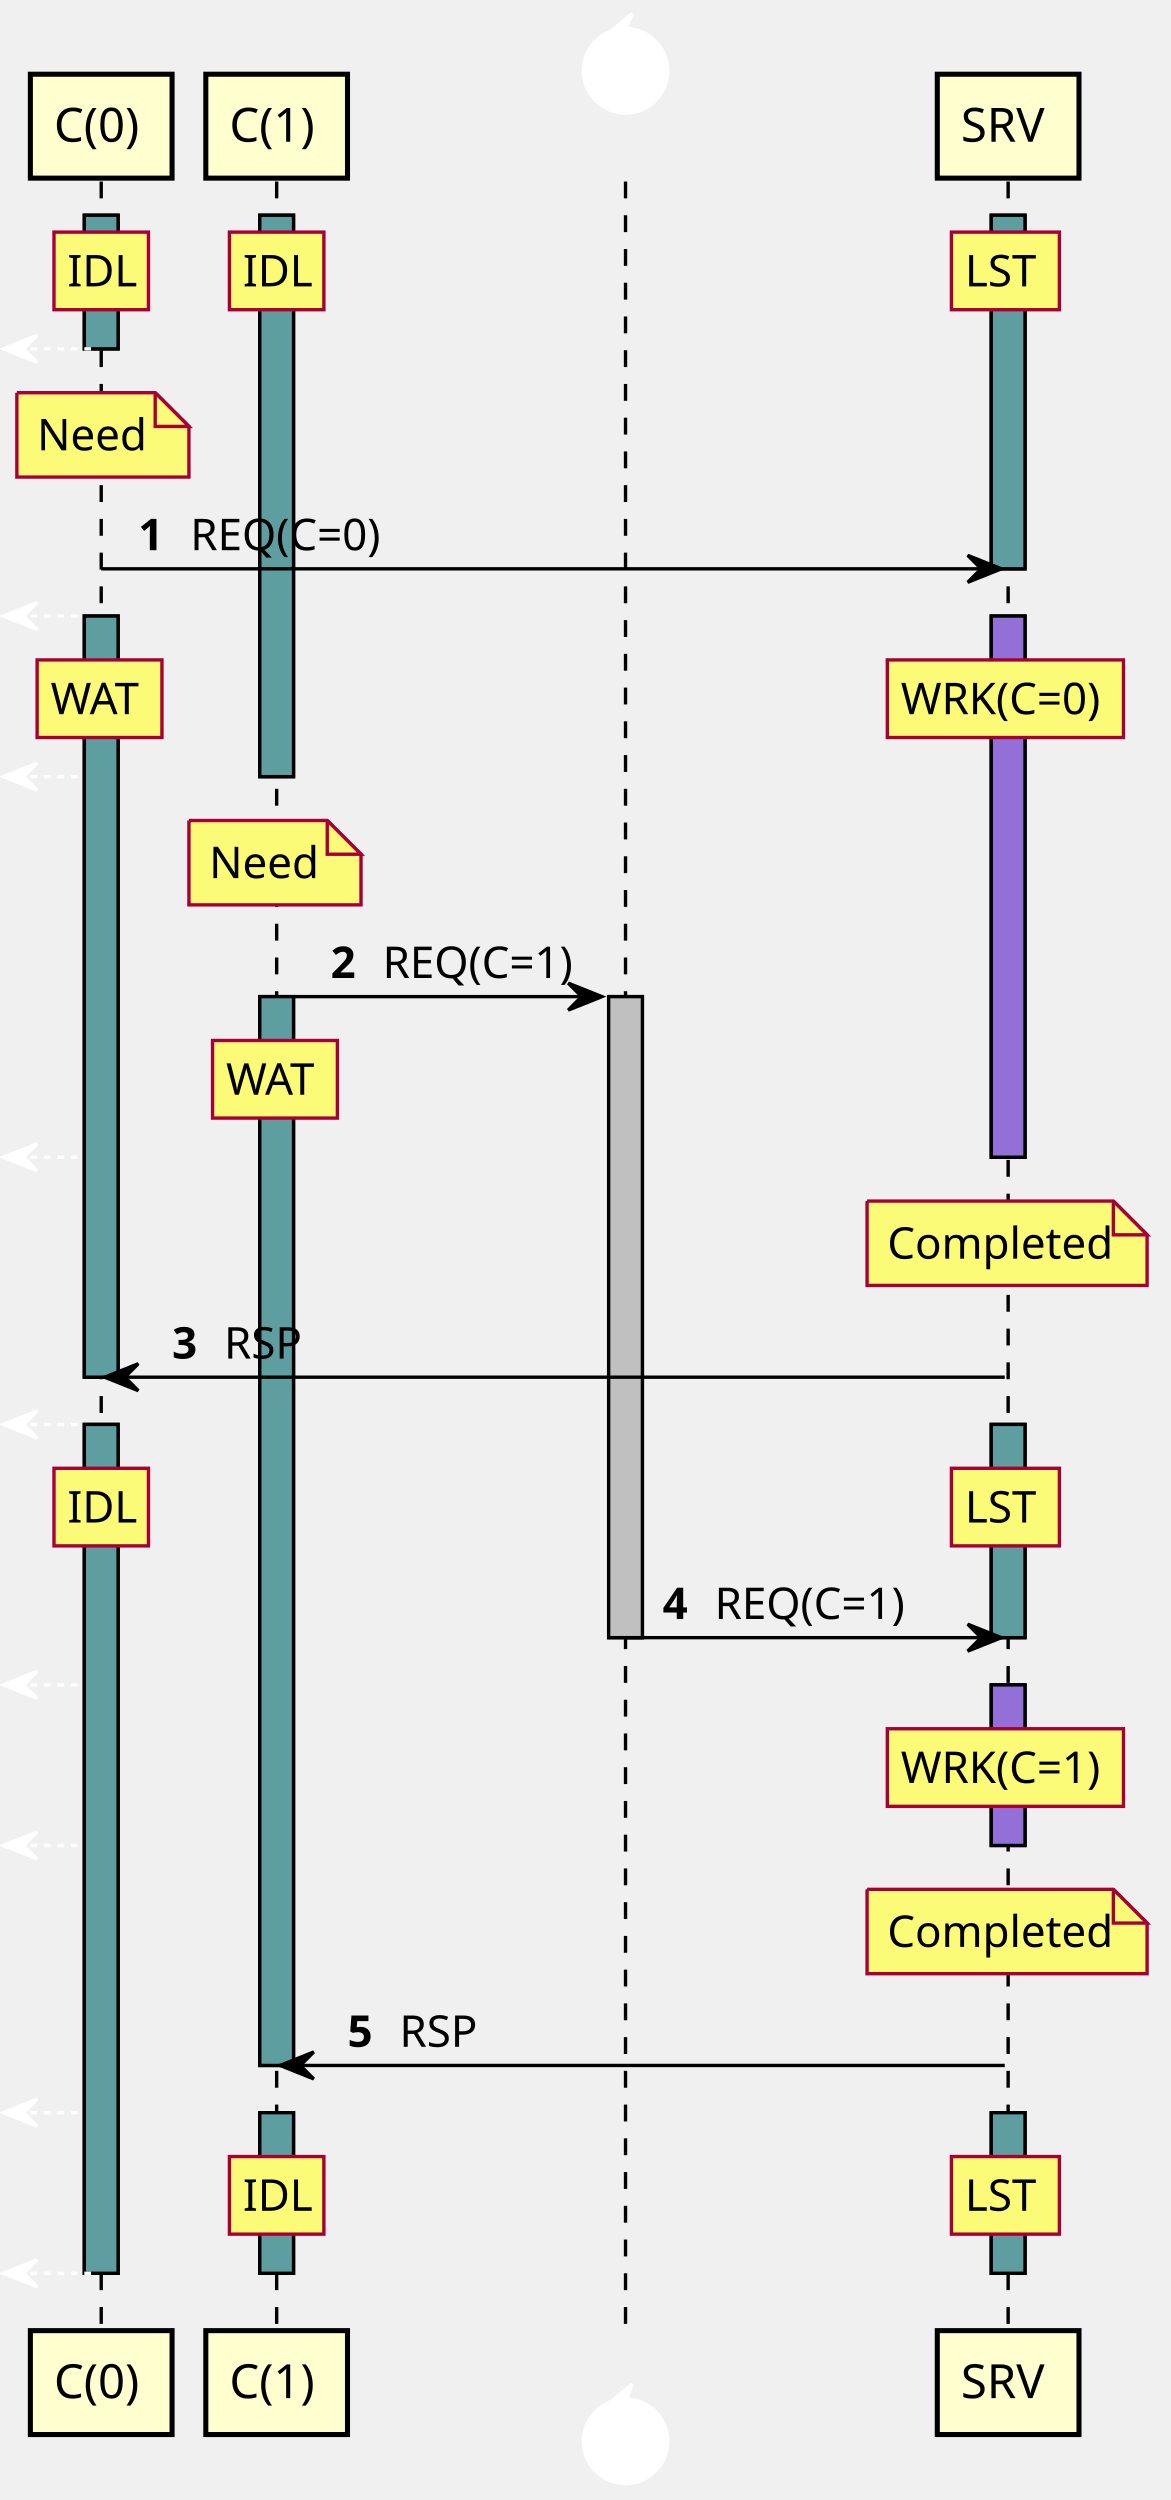
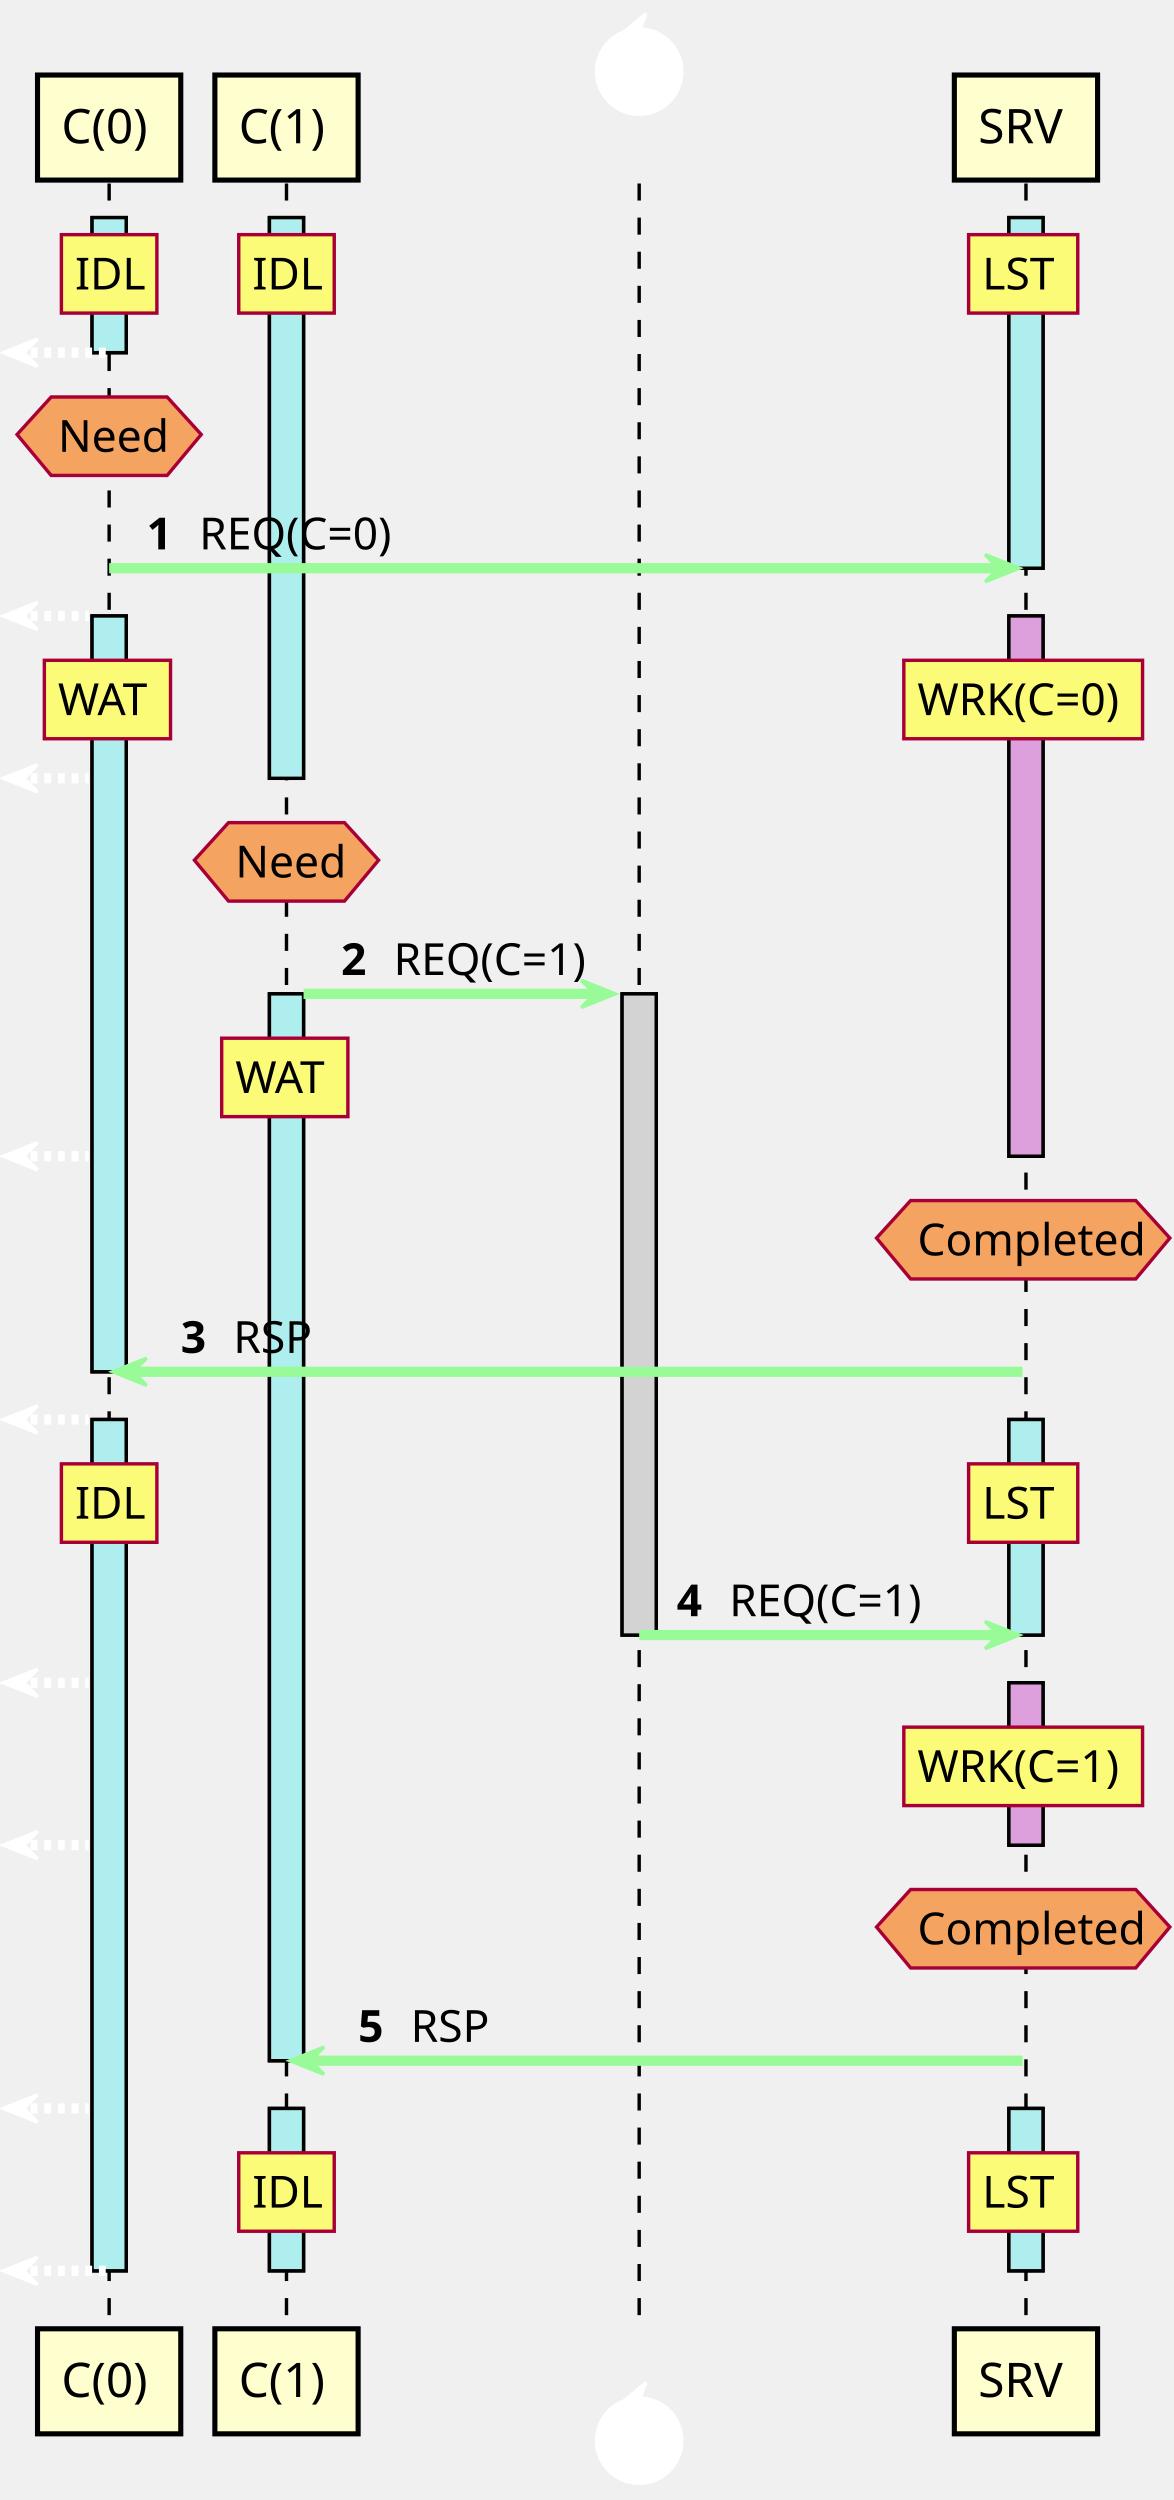
- <svg xmlns="http://www.w3.org/2000/svg" contentScriptType="application/ecmascript" contentStyleType="text/css" height="741px" preserveAspectRatio="none" style="width:347px;height:741px;" version="1.1" viewBox="0 0 347 741" width="347px" zoomAndPan="magnify">
+ <svg xmlns="http://www.w3.org/2000/svg" contentScriptType="application/ecmascript" contentStyleType="text/css" height="733px" preserveAspectRatio="none" style="width:344px;height:733px;" version="1.1" viewBox="0 0 344 733" width="344px" zoomAndPan="magnify">
  <defs />
  <g>
-     <rect fill="#5F9EA0" height="39.6" style="stroke:#000000;stroke-width:1.0;" width="10" x="25" y="63.8" />
-     <rect fill="#5F9EA0" height="225.6" style="stroke:#000000;stroke-width:1.0;" width="10" x="25" y="182.6" />
-     <rect fill="#5F9EA0" height="251.6" style="stroke:#000000;stroke-width:1.0;" width="10" x="25" y="422.2" />
-     <rect fill="#5F9EA0" height="166.4" style="stroke:#000000;stroke-width:1.0;" width="10" x="77" y="63.8" />
-     <rect fill="#5F9EA0" height="316.8" style="stroke:#000000;stroke-width:1.0;" width="10" x="77" y="295.4" />
-     <rect fill="#5F9EA0" height="47.6" style="stroke:#000000;stroke-width:1.0;" width="10" x="77" y="626.2" />
-     <rect fill="#C0C0C0" height="190" style="stroke:#000000;stroke-width:1.0;" width="10" x="180.406" y="295.4" />
-     <rect fill="#5F9EA0" height="104.8" style="stroke:#000000;stroke-width:1.0;" width="10" x="293.812" y="63.8" />
-     <rect fill="#9370D8" height="160.4" style="stroke:#000000;stroke-width:1.0;" width="10" x="293.812" y="182.6" />
-     <rect fill="#5F9EA0" height="63.2" style="stroke:#000000;stroke-width:1.0;" width="10" x="293.812" y="422.2" />
-     <rect fill="#9370D8" height="47.6" style="stroke:#000000;stroke-width:1.0;" width="10" x="293.812" y="499.4" />
-     <rect fill="#5F9EA0" height="47.6" style="stroke:#000000;stroke-width:1.0;" width="10" x="293.812" y="626.2" />
-     <line style="stroke:#000000;stroke-width:1.0;stroke-dasharray:5.0,5.0;" x1="30" x2="30" y1="53.8" y2="691.8" />
-     <line style="stroke:#000000;stroke-width:1.0;stroke-dasharray:5.0,5.0;" x1="82" x2="82" y1="53.8" y2="691.8" />
-     <line style="stroke:#000000;stroke-width:1.0;stroke-dasharray:5.0,5.0;" x1="185.406" x2="185.406" y1="53.8" y2="691.8" />
-     <line style="stroke:#000000;stroke-width:1.0;stroke-dasharray:5.0,5.0;" x1="298.812" x2="298.812" y1="53.8" y2="691.8" />
-     <rect fill="#FEFECE" height="30.8" style="stroke:#000000;stroke-width:1.5;" width="42" x="9" y="22" />
-     <text fill="#000000" font-family="sans-serif" font-size="14" lengthAdjust="spacing" textLength="28" x="16" y="42.006">C(0)</text>
-     <rect fill="#FEFECE" height="30.8" style="stroke:#000000;stroke-width:1.5;" width="42" x="9" y="690.8" />
-     <text fill="#000000" font-family="sans-serif" font-size="14" lengthAdjust="spacing" textLength="28" x="16" y="710.806">C(0)</text>
-     <rect fill="#FEFECE" height="30.8" style="stroke:#000000;stroke-width:1.5;" width="42" x="61" y="22" />
-     <text fill="#000000" font-family="sans-serif" font-size="14" lengthAdjust="spacing" textLength="28" x="68" y="42.006">C(1)</text>
-     <rect fill="#FEFECE" height="30.8" style="stroke:#000000;stroke-width:1.5;" width="42" x="61" y="690.8" />
-     <text fill="#000000" font-family="sans-serif" font-size="14" lengthAdjust="spacing" textLength="28" x="68" y="710.806">C(1)</text>
-     <text fill="#000000" font-family="sans-serif" font-size="14" lengthAdjust="spacing" textLength="0" x="184.406" y="50.006" />
-     <ellipse cx="185.406" cy="21" fill="#FFFFFF" rx="12" ry="12" style="stroke:#FFFFFF;stroke-width:2.0;" />
-     <polygon fill="#FFFFFF" points="181.406,9,187.406,4,185.406,9,187.406,14,181.406,9" style="stroke:#FFFFFF;stroke-width:1.0;" />
-     <text fill="#000000" font-family="sans-serif" font-size="14" lengthAdjust="spacing" textLength="0" x="184.406" y="703.806" />
-     <ellipse cx="185.406" cy="723.6" fill="#FFFFFF" rx="12" ry="12" style="stroke:#FFFFFF;stroke-width:2.0;" />
-     <polygon fill="#FFFFFF" points="181.406,711.6,187.406,706.6,185.406,711.6,187.406,716.6,181.406,711.6" style="stroke:#FFFFFF;stroke-width:1.0;" />
-     <rect fill="#FEFECE" height="30.8" style="stroke:#000000;stroke-width:1.5;" width="42" x="277.812" y="22" />
-     <text fill="#000000" font-family="sans-serif" font-size="14" lengthAdjust="spacing" textLength="28" x="284.812" y="42.006">SRV</text>
-     <rect fill="#FEFECE" height="30.8" style="stroke:#000000;stroke-width:1.5;" width="42" x="277.812" y="690.8" />
-     <text fill="#000000" font-family="sans-serif" font-size="14" lengthAdjust="spacing" textLength="28" x="284.812" y="710.806">SRV</text>
-     <rect fill="#5F9EA0" height="39.6" style="stroke:#000000;stroke-width:1.0;" width="10" x="25" y="63.8" />
-     <rect fill="#5F9EA0" height="225.6" style="stroke:#000000;stroke-width:1.0;" width="10" x="25" y="182.6" />
-     <rect fill="#5F9EA0" height="251.6" style="stroke:#000000;stroke-width:1.0;" width="10" x="25" y="422.2" />
-     <rect fill="#5F9EA0" height="166.4" style="stroke:#000000;stroke-width:1.0;" width="10" x="77" y="63.8" />
-     <rect fill="#5F9EA0" height="316.8" style="stroke:#000000;stroke-width:1.0;" width="10" x="77" y="295.4" />
-     <rect fill="#5F9EA0" height="47.6" style="stroke:#000000;stroke-width:1.0;" width="10" x="77" y="626.2" />
-     <rect fill="#C0C0C0" height="190" style="stroke:#000000;stroke-width:1.0;" width="10" x="180.406" y="295.4" />
-     <rect fill="#5F9EA0" height="104.8" style="stroke:#000000;stroke-width:1.0;" width="10" x="293.812" y="63.8" />
-     <rect fill="#9370D8" height="160.4" style="stroke:#000000;stroke-width:1.0;" width="10" x="293.812" y="182.6" />
-     <rect fill="#5F9EA0" height="63.2" style="stroke:#000000;stroke-width:1.0;" width="10" x="293.812" y="422.2" />
-     <rect fill="#9370D8" height="47.6" style="stroke:#000000;stroke-width:1.0;" width="10" x="293.812" y="499.4" />
-     <rect fill="#5F9EA0" height="47.6" style="stroke:#000000;stroke-width:1.0;" width="10" x="293.812" y="626.2" />
-     <rect fill="#FBFB77" height="23" style="stroke:#A80036;stroke-width:1.0;" width="28" x="16" y="68.8" />
-     <text fill="#000000" font-family="sans-serif" font-size="13" lengthAdjust="spacing" textLength="20" x="20" y="84.877">IDL</text>
-     <rect fill="#FBFB77" height="23" style="stroke:#A80036;stroke-width:1.0;" width="28" x="68" y="68.8" />
-     <text fill="#000000" font-family="sans-serif" font-size="13" lengthAdjust="spacing" textLength="20" x="72" y="84.877">IDL</text>
-     <rect fill="#FBFB77" height="23" style="stroke:#A80036;stroke-width:1.0;" width="32" x="282" y="68.8" />
-     <text fill="#000000" font-family="sans-serif" font-size="13" lengthAdjust="spacing" textLength="24" x="286" y="84.877">LST</text>
+     <rect fill="#AFEEEE" height="39.6" style="stroke:#000000;stroke-width:1.0;" width="10" x="27" y="63.8" />
+     <rect fill="#AFEEEE" height="221.6" style="stroke:#000000;stroke-width:1.0;" width="10" x="27" y="180.6" />
+     <rect fill="#AFEEEE" height="249.6" style="stroke:#000000;stroke-width:1.0;" width="10" x="27" y="416.2" />
+     <rect fill="#AFEEEE" height="164.4" style="stroke:#000000;stroke-width:1.0;" width="10" x="79" y="63.8" />
+     <rect fill="#AFEEEE" height="312.8" style="stroke:#000000;stroke-width:1.0;" width="10" x="79" y="291.4" />
+     <rect fill="#AFEEEE" height="47.6" style="stroke:#000000;stroke-width:1.0;" width="10" x="79" y="618.2" />
+     <rect fill="#D3D3D3" height="188" style="stroke:#000000;stroke-width:1.0;" width="10" x="182.406" y="291.4" />
+     <rect fill="#AFEEEE" height="102.8" style="stroke:#000000;stroke-width:1.0;" width="10" x="295.812" y="63.8" />
+     <rect fill="#DDA0DD" height="158.4" style="stroke:#000000;stroke-width:1.0;" width="10" x="295.812" y="180.6" />
+     <rect fill="#AFEEEE" height="63.2" style="stroke:#000000;stroke-width:1.0;" width="10" x="295.812" y="416.2" />
+     <rect fill="#DDA0DD" height="47.6" style="stroke:#000000;stroke-width:1.0;" width="10" x="295.812" y="493.4" />
+     <rect fill="#AFEEEE" height="47.6" style="stroke:#000000;stroke-width:1.0;" width="10" x="295.812" y="618.2" />
+     <line style="stroke:#000000;stroke-width:1.0;stroke-dasharray:5.0,5.0;" x1="32" x2="32" y1="53.8" y2="683.8" />
+     <line style="stroke:#000000;stroke-width:1.0;stroke-dasharray:5.0,5.0;" x1="84" x2="84" y1="53.8" y2="683.8" />
+     <line style="stroke:#000000;stroke-width:1.0;stroke-dasharray:5.0,5.0;" x1="187.406" x2="187.406" y1="53.8" y2="683.8" />
+     <line style="stroke:#000000;stroke-width:1.0;stroke-dasharray:5.0,5.0;" x1="300.812" x2="300.812" y1="53.8" y2="683.8" />
+     <rect fill="#FEFECE" height="30.8" style="stroke:#000000;stroke-width:1.5;" width="42" x="11" y="22" />
+     <text fill="#000000" font-family="sans-serif" font-size="14" lengthAdjust="spacing" textLength="28" x="18" y="42.006">C(0)</text>
+     <rect fill="#FEFECE" height="30.8" style="stroke:#000000;stroke-width:1.5;" width="42" x="11" y="682.8" />
+     <text fill="#000000" font-family="sans-serif" font-size="14" lengthAdjust="spacing" textLength="28" x="18" y="702.806">C(0)</text>
+     <rect fill="#FEFECE" height="30.8" style="stroke:#000000;stroke-width:1.5;" width="42" x="63" y="22" />
+     <text fill="#000000" font-family="sans-serif" font-size="14" lengthAdjust="spacing" textLength="28" x="70" y="42.006">C(1)</text>
+     <rect fill="#FEFECE" height="30.8" style="stroke:#000000;stroke-width:1.5;" width="42" x="63" y="682.8" />
+     <text fill="#000000" font-family="sans-serif" font-size="14" lengthAdjust="spacing" textLength="28" x="70" y="702.806">C(1)</text>
+     <text fill="#000000" font-family="sans-serif" font-size="14" lengthAdjust="spacing" textLength="0" x="186.406" y="50.006" />
+     <ellipse cx="187.406" cy="21" fill="#FFFFFF" rx="12" ry="12" style="stroke:#FFFFFF;stroke-width:2.0;" />
+     <polygon fill="#FFFFFF" points="183.406,9,189.406,4,187.406,9,189.406,14,183.406,9" style="stroke:#FFFFFF;stroke-width:1.0;" />
+     <text fill="#000000" font-family="sans-serif" font-size="14" lengthAdjust="spacing" textLength="0" x="186.406" y="695.806" />
+     <ellipse cx="187.406" cy="715.6" fill="#FFFFFF" rx="12" ry="12" style="stroke:#FFFFFF;stroke-width:2.0;" />
+     <polygon fill="#FFFFFF" points="183.406,703.6,189.406,698.6,187.406,703.6,189.406,708.6,183.406,703.6" style="stroke:#FFFFFF;stroke-width:1.0;" />
+     <rect fill="#FEFECE" height="30.8" style="stroke:#000000;stroke-width:1.5;" width="42" x="279.812" y="22" />
+     <text fill="#000000" font-family="sans-serif" font-size="14" lengthAdjust="spacing" textLength="28" x="286.812" y="42.006">SRV</text>
+     <rect fill="#FEFECE" height="30.8" style="stroke:#000000;stroke-width:1.5;" width="42" x="279.812" y="682.8" />
+     <text fill="#000000" font-family="sans-serif" font-size="14" lengthAdjust="spacing" textLength="28" x="286.812" y="702.806">SRV</text>
+     <rect fill="#AFEEEE" height="39.6" style="stroke:#000000;stroke-width:1.0;" width="10" x="27" y="63.8" />
+     <rect fill="#AFEEEE" height="221.6" style="stroke:#000000;stroke-width:1.0;" width="10" x="27" y="180.6" />
+     <rect fill="#AFEEEE" height="249.6" style="stroke:#000000;stroke-width:1.0;" width="10" x="27" y="416.2" />
+     <rect fill="#AFEEEE" height="164.4" style="stroke:#000000;stroke-width:1.0;" width="10" x="79" y="63.8" />
+     <rect fill="#AFEEEE" height="312.8" style="stroke:#000000;stroke-width:1.0;" width="10" x="79" y="291.4" />
+     <rect fill="#AFEEEE" height="47.6" style="stroke:#000000;stroke-width:1.0;" width="10" x="79" y="618.2" />
+     <rect fill="#D3D3D3" height="188" style="stroke:#000000;stroke-width:1.0;" width="10" x="182.406" y="291.4" />
+     <rect fill="#AFEEEE" height="102.8" style="stroke:#000000;stroke-width:1.0;" width="10" x="295.812" y="63.8" />
+     <rect fill="#DDA0DD" height="158.4" style="stroke:#000000;stroke-width:1.0;" width="10" x="295.812" y="180.6" />
+     <rect fill="#AFEEEE" height="63.2" style="stroke:#000000;stroke-width:1.0;" width="10" x="295.812" y="416.2" />
+     <rect fill="#DDA0DD" height="47.6" style="stroke:#000000;stroke-width:1.0;" width="10" x="295.812" y="493.4" />
+     <rect fill="#AFEEEE" height="47.6" style="stroke:#000000;stroke-width:1.0;" width="10" x="295.812" y="618.2" />
+     <rect fill="#FBFB77" height="23" style="stroke:#A80036;stroke-width:1.0;" width="28" x="18" y="68.8" />
+     <text fill="#000000" font-family="sans-serif" font-size="13" lengthAdjust="spacing" textLength="20" x="22" y="84.877">IDL</text>
+     <rect fill="#FBFB77" height="23" style="stroke:#A80036;stroke-width:1.0;" width="28" x="70" y="68.8" />
+     <text fill="#000000" font-family="sans-serif" font-size="13" lengthAdjust="spacing" textLength="20" x="74" y="84.877">IDL</text>
+     <rect fill="#FBFB77" height="23" style="stroke:#A80036;stroke-width:1.0;" width="32" x="284" y="68.8" />
+     <text fill="#000000" font-family="sans-serif" font-size="13" lengthAdjust="spacing" textLength="24" x="288" y="84.877">LST</text>
    <polygon fill="#FFFFFF" points="11,99.4,1,103.4,11,107.4,7,103.4" style="stroke:#FFFFFF;stroke-width:1.0;" />
-     <line style="stroke:#FFFFFF;stroke-width:1.0;stroke-dasharray:2.0,2.0;" x1="5" x2="29" y1="103.4" y2="103.4" />
-     <path d="M5,116.4 L5,141.4 L56,141.4 L56,126.4 L46,116.4 L5,116.4 " fill="#FBFB77" style="stroke:#A80036;stroke-width:1.0;" />
-     <path d="M46,116.4 L46,126.4 L56,126.4 L46,116.4 " fill="#FBFB77" style="stroke:#A80036;stroke-width:1.0;" />
-     <text fill="#000000" font-family="sans-serif" font-size="13" lengthAdjust="spacing" textLength="30" x="11" y="133.477">Need</text>
-     <polygon fill="#000000" points="286.812,164.6,296.812,168.6,286.812,172.6,290.812,168.6" style="stroke:#000000;stroke-width:1.0;" />
-     <line style="stroke:#000000;stroke-width:1.0;" x1="30" x2="292.812" y1="168.6" y2="168.6" />
-     <text fill="#000000" font-family="sans-serif" font-size="13" lengthAdjust="spacing" textLength="0" x="41" y="163.077" />
-     <text fill="#000000" font-family="sans-serif" font-size="13" font-weight="bold" lengthAdjust="spacing" textLength="7.406" x="41" y="163.077">1</text>
-     <text fill="#000000" font-family="sans-serif" font-size="13" lengthAdjust="spacing" textLength="0" x="52.406" y="163.077" />
-     <text fill="#000000" font-family="sans-serif" font-size="13" lengthAdjust="spacing" textLength="60" x="56.406" y="163.077">REQ(C=0)</text>
-     <polygon fill="#FFFFFF" points="11,178.6,1,182.6,11,186.6,7,182.6" style="stroke:#FFFFFF;stroke-width:1.0;" />
-     <line style="stroke:#FFFFFF;stroke-width:1.0;stroke-dasharray:2.0,2.0;" x1="5" x2="24" y1="182.6" y2="182.6" />
-     <rect fill="#FBFB77" height="23" style="stroke:#A80036;stroke-width:1.0;" width="37" x="11" y="195.6" />
-     <text fill="#000000" font-family="sans-serif" font-size="13" lengthAdjust="spacing" textLength="29" x="15" y="211.677">WAT</text>
-     <rect fill="#FBFB77" height="23" style="stroke:#A80036;stroke-width:1.0;" width="70" x="263" y="195.6" />
-     <text fill="#000000" font-family="sans-serif" font-size="13" lengthAdjust="spacing" textLength="62" x="267" y="211.677">WRK(C=0)</text>
-     <polygon fill="#FFFFFF" points="11,226.2,1,230.2,11,234.2,7,230.2" style="stroke:#FFFFFF;stroke-width:1.0;" />
-     <line style="stroke:#FFFFFF;stroke-width:1.0;stroke-dasharray:2.0,2.0;" x1="5" x2="24" y1="230.2" y2="230.2" />
-     <path d="M56,243.2 L56,268.2 L107,268.2 L107,253.2 L97,243.2 L56,243.2 " fill="#FBFB77" style="stroke:#A80036;stroke-width:1.0;" />
-     <path d="M97,243.2 L97,253.2 L107,253.2 L97,243.2 " fill="#FBFB77" style="stroke:#A80036;stroke-width:1.0;" />
-     <text fill="#000000" font-family="sans-serif" font-size="13" lengthAdjust="spacing" textLength="30" x="62" y="260.277">Need</text>
-     <polygon fill="#000000" points="168.406,291.4,178.406,295.4,168.406,299.4,172.406,295.4" style="stroke:#000000;stroke-width:1.0;" />
-     <line style="stroke:#000000;stroke-width:1.0;" x1="87" x2="174.406" y1="295.4" y2="295.4" />
-     <text fill="#000000" font-family="sans-serif" font-size="13" lengthAdjust="spacing" textLength="0" x="98" y="289.877" />
-     <text fill="#000000" font-family="sans-serif" font-size="13" font-weight="bold" lengthAdjust="spacing" textLength="7.406" x="98" y="289.877">2</text>
-     <text fill="#000000" font-family="sans-serif" font-size="13" lengthAdjust="spacing" textLength="0" x="109.406" y="289.877" />
-     <text fill="#000000" font-family="sans-serif" font-size="13" lengthAdjust="spacing" textLength="60" x="113.406" y="289.877">REQ(C=1)</text>
-     <rect fill="#FBFB77" height="23" style="stroke:#A80036;stroke-width:1.0;" width="37" x="63" y="308.4" />
-     <text fill="#000000" font-family="sans-serif" font-size="13" lengthAdjust="spacing" textLength="29" x="67" y="324.477">WAT</text>
-     <polygon fill="#FFFFFF" points="11,339,1,343,11,347,7,343" style="stroke:#FFFFFF;stroke-width:1.0;" />
-     <line style="stroke:#FFFFFF;stroke-width:1.0;stroke-dasharray:2.0,2.0;" x1="5" x2="24" y1="343" y2="343" />
-     <path d="M257,356 L257,381 L340,381 L340,366 L330,356 L257,356 " fill="#FBFB77" style="stroke:#A80036;stroke-width:1.0;" />
-     <path d="M330,356 L330,366 L340,366 L330,356 " fill="#FBFB77" style="stroke:#A80036;stroke-width:1.0;" />
-     <text fill="#000000" font-family="sans-serif" font-size="13" lengthAdjust="spacing" textLength="62" x="263" y="373.077">Completed</text>
-     <polygon fill="#000000" points="41,404.2,31,408.2,41,412.2,37,408.2" style="stroke:#000000;stroke-width:1.0;" />
-     <line style="stroke:#000000;stroke-width:1.0;" x1="35" x2="297.812" y1="408.2" y2="408.2" />
-     <text fill="#000000" font-family="sans-serif" font-size="13" lengthAdjust="spacing" textLength="0" x="51" y="402.677" />
-     <text fill="#000000" font-family="sans-serif" font-size="13" font-weight="bold" lengthAdjust="spacing" textLength="7.406" x="51" y="402.677">3</text>
-     <text fill="#000000" font-family="sans-serif" font-size="13" lengthAdjust="spacing" textLength="0" x="62.406" y="402.677" />
-     <text fill="#000000" font-family="sans-serif" font-size="13" lengthAdjust="spacing" textLength="27" x="66.406" y="402.677">RSP</text>
-     <polygon fill="#FFFFFF" points="11,418.2,1,422.2,11,426.2,7,422.2" style="stroke:#FFFFFF;stroke-width:1.0;" />
-     <line style="stroke:#FFFFFF;stroke-width:1.0;stroke-dasharray:2.0,2.0;" x1="5" x2="24" y1="422.2" y2="422.2" />
-     <rect fill="#FBFB77" height="23" style="stroke:#A80036;stroke-width:1.0;" width="32" x="282" y="435.2" />
-     <text fill="#000000" font-family="sans-serif" font-size="13" lengthAdjust="spacing" textLength="24" x="286" y="451.277">LST</text>
-     <rect fill="#FBFB77" height="23" style="stroke:#A80036;stroke-width:1.0;" width="28" x="16" y="435.2" />
-     <text fill="#000000" font-family="sans-serif" font-size="13" lengthAdjust="spacing" textLength="20" x="20" y="451.277">IDL</text>
-     <polygon fill="#000000" points="286.812,481.4,296.812,485.4,286.812,489.4,290.812,485.4" style="stroke:#000000;stroke-width:1.0;" />
-     <line style="stroke:#000000;stroke-width:1.0;" x1="185.406" x2="292.812" y1="485.4" y2="485.4" />
-     <text fill="#000000" font-family="sans-serif" font-size="13" lengthAdjust="spacing" textLength="0" x="196.406" y="479.877" />
-     <text fill="#000000" font-family="sans-serif" font-size="13" font-weight="bold" lengthAdjust="spacing" textLength="7.406" x="196.406" y="479.877">4</text>
-     <text fill="#000000" font-family="sans-serif" font-size="13" lengthAdjust="spacing" textLength="0" x="207.812" y="479.877" />
-     <text fill="#000000" font-family="sans-serif" font-size="13" lengthAdjust="spacing" textLength="60" x="211.812" y="479.877">REQ(C=1)</text>
-     <polygon fill="#FFFFFF" points="11,495.4,1,499.4,11,503.4,7,499.4" style="stroke:#FFFFFF;stroke-width:1.0;" />
-     <line style="stroke:#FFFFFF;stroke-width:1.0;stroke-dasharray:2.0,2.0;" x1="5" x2="24" y1="499.4" y2="499.4" />
-     <rect fill="#FBFB77" height="23" style="stroke:#A80036;stroke-width:1.0;" width="70" x="263" y="512.4" />
-     <text fill="#000000" font-family="sans-serif" font-size="13" lengthAdjust="spacing" textLength="62" x="267" y="528.477">WRK(C=1)</text>
-     <polygon fill="#FFFFFF" points="11,543,1,547,11,551,7,547" style="stroke:#FFFFFF;stroke-width:1.0;" />
-     <line style="stroke:#FFFFFF;stroke-width:1.0;stroke-dasharray:2.0,2.0;" x1="5" x2="24" y1="547" y2="547" />
-     <path d="M257,560 L257,585 L340,585 L340,570 L330,560 L257,560 " fill="#FBFB77" style="stroke:#A80036;stroke-width:1.0;" />
-     <path d="M330,560 L330,570 L340,570 L330,560 " fill="#FBFB77" style="stroke:#A80036;stroke-width:1.0;" />
-     <text fill="#000000" font-family="sans-serif" font-size="13" lengthAdjust="spacing" textLength="62" x="263" y="577.077">Completed</text>
-     <polygon fill="#000000" points="93,608.2,83,612.2,93,616.2,89,612.2" style="stroke:#000000;stroke-width:1.0;" />
-     <line style="stroke:#000000;stroke-width:1.0;" x1="87" x2="297.812" y1="612.2" y2="612.2" />
-     <text fill="#000000" font-family="sans-serif" font-size="13" lengthAdjust="spacing" textLength="0" x="103" y="606.677" />
-     <text fill="#000000" font-family="sans-serif" font-size="13" font-weight="bold" lengthAdjust="spacing" textLength="7.406" x="103" y="606.677">5</text>
-     <text fill="#000000" font-family="sans-serif" font-size="13" lengthAdjust="spacing" textLength="0" x="114.406" y="606.677" />
-     <text fill="#000000" font-family="sans-serif" font-size="13" lengthAdjust="spacing" textLength="27" x="118.406" y="606.677">RSP</text>
-     <polygon fill="#FFFFFF" points="11,622.2,1,626.2,11,630.2,7,626.2" style="stroke:#FFFFFF;stroke-width:1.0;" />
-     <line style="stroke:#FFFFFF;stroke-width:1.0;stroke-dasharray:2.0,2.0;" x1="5" x2="24" y1="626.2" y2="626.2" />
-     <rect fill="#FBFB77" height="23" style="stroke:#A80036;stroke-width:1.0;" width="28" x="68" y="639.2" />
-     <text fill="#000000" font-family="sans-serif" font-size="13" lengthAdjust="spacing" textLength="20" x="72" y="655.277">IDL</text>
-     <rect fill="#FBFB77" height="23" style="stroke:#A80036;stroke-width:1.0;" width="32" x="282" y="639.2" />
-     <text fill="#000000" font-family="sans-serif" font-size="13" lengthAdjust="spacing" textLength="24" x="286" y="655.277">LST</text>
-     <polygon fill="#FFFFFF" points="11,669.8,1,673.8,11,677.8,7,673.8" style="stroke:#FFFFFF;stroke-width:1.0;" />
-     <line style="stroke:#FFFFFF;stroke-width:1.0;stroke-dasharray:2.0,2.0;" x1="5" x2="29" y1="673.8" y2="673.8" />
+     <line style="stroke:#FFFFFF;stroke-width:3.0;stroke-dasharray:2.0,2.0;" x1="5" x2="31" y1="103.4" y2="103.4" />
+     <polygon fill="#F4A460" points="15,116.4,49,116.4,59,127.4,49,139.4,15,139.4,5,127.4,15,116.4" style="stroke:#A80036;stroke-width:1.0;" />
+     <text fill="#000000" font-family="sans-serif" font-size="13" lengthAdjust="spacing" textLength="30" x="17" y="132.477">Need</text>
+     <polygon fill="#98FB98" points="288.812,162.6,298.812,166.6,288.812,170.6,292.812,166.6" style="stroke:#98FB98;stroke-width:1.0;" />
+     <line style="stroke:#98FB98;stroke-width:3.0;" x1="32" x2="294.812" y1="166.6" y2="166.6" />
+     <text fill="#000000" font-family="sans-serif" font-size="13" lengthAdjust="spacing" textLength="0" x="43" y="161.077" />
+     <text fill="#000000" font-family="sans-serif" font-size="13" font-weight="bold" lengthAdjust="spacing" textLength="7.406" x="43" y="161.077">1</text>
+     <text fill="#000000" font-family="sans-serif" font-size="13" lengthAdjust="spacing" textLength="0" x="54.406" y="161.077" />
+     <text fill="#000000" font-family="sans-serif" font-size="13" lengthAdjust="spacing" textLength="60" x="58.406" y="161.077">REQ(C=0)</text>
+     <polygon fill="#FFFFFF" points="11,176.6,1,180.6,11,184.6,7,180.6" style="stroke:#FFFFFF;stroke-width:1.0;" />
+     <line style="stroke:#FFFFFF;stroke-width:3.0;stroke-dasharray:2.0,2.0;" x1="5" x2="26" y1="180.6" y2="180.6" />
+     <rect fill="#FBFB77" height="23" style="stroke:#A80036;stroke-width:1.0;" width="37" x="13" y="193.6" />
+     <text fill="#000000" font-family="sans-serif" font-size="13" lengthAdjust="spacing" textLength="29" x="17" y="209.677">WAT</text>
+     <rect fill="#FBFB77" height="23" style="stroke:#A80036;stroke-width:1.0;" width="70" x="265" y="193.6" />
+     <text fill="#000000" font-family="sans-serif" font-size="13" lengthAdjust="spacing" textLength="62" x="269" y="209.677">WRK(C=0)</text>
+     <polygon fill="#FFFFFF" points="11,224.2,1,228.2,11,232.2,7,228.2" style="stroke:#FFFFFF;stroke-width:1.0;" />
+     <line style="stroke:#FFFFFF;stroke-width:3.0;stroke-dasharray:2.0,2.0;" x1="5" x2="26" y1="228.2" y2="228.2" />
+     <polygon fill="#F4A460" points="67,241.2,101,241.2,111,252.2,101,264.2,67,264.2,57,252.2,67,241.2" style="stroke:#A80036;stroke-width:1.0;" />
+     <text fill="#000000" font-family="sans-serif" font-size="13" lengthAdjust="spacing" textLength="30" x="69" y="257.277">Need</text>
+     <polygon fill="#98FB98" points="170.406,287.4,180.406,291.4,170.406,295.4,174.406,291.4" style="stroke:#98FB98;stroke-width:1.0;" />
+     <line style="stroke:#98FB98;stroke-width:3.0;" x1="89" x2="176.406" y1="291.4" y2="291.4" />
+     <text fill="#000000" font-family="sans-serif" font-size="13" lengthAdjust="spacing" textLength="0" x="100" y="285.877" />
+     <text fill="#000000" font-family="sans-serif" font-size="13" font-weight="bold" lengthAdjust="spacing" textLength="7.406" x="100" y="285.877">2</text>
+     <text fill="#000000" font-family="sans-serif" font-size="13" lengthAdjust="spacing" textLength="0" x="111.406" y="285.877" />
+     <text fill="#000000" font-family="sans-serif" font-size="13" lengthAdjust="spacing" textLength="60" x="115.406" y="285.877">REQ(C=1)</text>
+     <rect fill="#FBFB77" height="23" style="stroke:#A80036;stroke-width:1.0;" width="37" x="65" y="304.4" />
+     <text fill="#000000" font-family="sans-serif" font-size="13" lengthAdjust="spacing" textLength="29" x="69" y="320.477">WAT</text>
+     <polygon fill="#FFFFFF" points="11,335,1,339,11,343,7,339" style="stroke:#FFFFFF;stroke-width:1.0;" />
+     <line style="stroke:#FFFFFF;stroke-width:3.0;stroke-dasharray:2.0,2.0;" x1="5" x2="26" y1="339" y2="339" />
+     <polygon fill="#F4A460" points="267,352,333,352,343,363,333,375,267,375,257,363,267,352" style="stroke:#A80036;stroke-width:1.0;" />
+     <text fill="#000000" font-family="sans-serif" font-size="13" lengthAdjust="spacing" textLength="62" x="269" y="368.077">Completed</text>
+     <polygon fill="#98FB98" points="43,398.2,33,402.2,43,406.2,39,402.2" style="stroke:#98FB98;stroke-width:1.0;" />
+     <line style="stroke:#98FB98;stroke-width:3.0;" x1="37" x2="299.812" y1="402.2" y2="402.2" />
+     <text fill="#000000" font-family="sans-serif" font-size="13" lengthAdjust="spacing" textLength="0" x="53" y="396.677" />
+     <text fill="#000000" font-family="sans-serif" font-size="13" font-weight="bold" lengthAdjust="spacing" textLength="7.406" x="53" y="396.677">3</text>
+     <text fill="#000000" font-family="sans-serif" font-size="13" lengthAdjust="spacing" textLength="0" x="64.406" y="396.677" />
+     <text fill="#000000" font-family="sans-serif" font-size="13" lengthAdjust="spacing" textLength="27" x="68.406" y="396.677">RSP</text>
+     <polygon fill="#FFFFFF" points="11,412.2,1,416.2,11,420.2,7,416.2" style="stroke:#FFFFFF;stroke-width:1.0;" />
+     <line style="stroke:#FFFFFF;stroke-width:3.0;stroke-dasharray:2.0,2.0;" x1="5" x2="26" y1="416.2" y2="416.2" />
+     <rect fill="#FBFB77" height="23" style="stroke:#A80036;stroke-width:1.0;" width="32" x="284" y="429.2" />
+     <text fill="#000000" font-family="sans-serif" font-size="13" lengthAdjust="spacing" textLength="24" x="288" y="445.277">LST</text>
+     <rect fill="#FBFB77" height="23" style="stroke:#A80036;stroke-width:1.0;" width="28" x="18" y="429.2" />
+     <text fill="#000000" font-family="sans-serif" font-size="13" lengthAdjust="spacing" textLength="20" x="22" y="445.277">IDL</text>
+     <polygon fill="#98FB98" points="288.812,475.4,298.812,479.4,288.812,483.4,292.812,479.4" style="stroke:#98FB98;stroke-width:1.0;" />
+     <line style="stroke:#98FB98;stroke-width:3.0;" x1="187.406" x2="294.812" y1="479.4" y2="479.4" />
+     <text fill="#000000" font-family="sans-serif" font-size="13" lengthAdjust="spacing" textLength="0" x="198.406" y="473.877" />
+     <text fill="#000000" font-family="sans-serif" font-size="13" font-weight="bold" lengthAdjust="spacing" textLength="7.406" x="198.406" y="473.877">4</text>
+     <text fill="#000000" font-family="sans-serif" font-size="13" lengthAdjust="spacing" textLength="0" x="209.812" y="473.877" />
+     <text fill="#000000" font-family="sans-serif" font-size="13" lengthAdjust="spacing" textLength="60" x="213.812" y="473.877">REQ(C=1)</text>
+     <polygon fill="#FFFFFF" points="11,489.4,1,493.4,11,497.4,7,493.4" style="stroke:#FFFFFF;stroke-width:1.0;" />
+     <line style="stroke:#FFFFFF;stroke-width:3.0;stroke-dasharray:2.0,2.0;" x1="5" x2="26" y1="493.4" y2="493.4" />
+     <rect fill="#FBFB77" height="23" style="stroke:#A80036;stroke-width:1.0;" width="70" x="265" y="506.4" />
+     <text fill="#000000" font-family="sans-serif" font-size="13" lengthAdjust="spacing" textLength="62" x="269" y="522.477">WRK(C=1)</text>
+     <polygon fill="#FFFFFF" points="11,537,1,541,11,545,7,541" style="stroke:#FFFFFF;stroke-width:1.0;" />
+     <line style="stroke:#FFFFFF;stroke-width:3.0;stroke-dasharray:2.0,2.0;" x1="5" x2="26" y1="541" y2="541" />
+     <polygon fill="#F4A460" points="267,554,333,554,343,565,333,577,267,577,257,565,267,554" style="stroke:#A80036;stroke-width:1.0;" />
+     <text fill="#000000" font-family="sans-serif" font-size="13" lengthAdjust="spacing" textLength="62" x="269" y="570.077">Completed</text>
+     <polygon fill="#98FB98" points="95,600.2,85,604.2,95,608.2,91,604.2" style="stroke:#98FB98;stroke-width:1.0;" />
+     <line style="stroke:#98FB98;stroke-width:3.0;" x1="89" x2="299.812" y1="604.2" y2="604.2" />
+     <text fill="#000000" font-family="sans-serif" font-size="13" lengthAdjust="spacing" textLength="0" x="105" y="598.677" />
+     <text fill="#000000" font-family="sans-serif" font-size="13" font-weight="bold" lengthAdjust="spacing" textLength="7.406" x="105" y="598.677">5</text>
+     <text fill="#000000" font-family="sans-serif" font-size="13" lengthAdjust="spacing" textLength="0" x="116.406" y="598.677" />
+     <text fill="#000000" font-family="sans-serif" font-size="13" lengthAdjust="spacing" textLength="27" x="120.406" y="598.677">RSP</text>
+     <polygon fill="#FFFFFF" points="11,614.2,1,618.2,11,622.2,7,618.2" style="stroke:#FFFFFF;stroke-width:1.0;" />
+     <line style="stroke:#FFFFFF;stroke-width:3.0;stroke-dasharray:2.0,2.0;" x1="5" x2="26" y1="618.2" y2="618.2" />
+     <rect fill="#FBFB77" height="23" style="stroke:#A80036;stroke-width:1.0;" width="28" x="70" y="631.2" />
+     <text fill="#000000" font-family="sans-serif" font-size="13" lengthAdjust="spacing" textLength="20" x="74" y="647.277">IDL</text>
+     <rect fill="#FBFB77" height="23" style="stroke:#A80036;stroke-width:1.0;" width="32" x="284" y="631.2" />
+     <text fill="#000000" font-family="sans-serif" font-size="13" lengthAdjust="spacing" textLength="24" x="288" y="647.277">LST</text>
+     <polygon fill="#FFFFFF" points="11,661.8,1,665.8,11,669.8,7,665.8" style="stroke:#FFFFFF;stroke-width:1.0;" />
+     <line style="stroke:#FFFFFF;stroke-width:3.0;stroke-dasharray:2.0,2.0;" x1="5" x2="31" y1="665.8" y2="665.8" />
  </g>
</svg>
